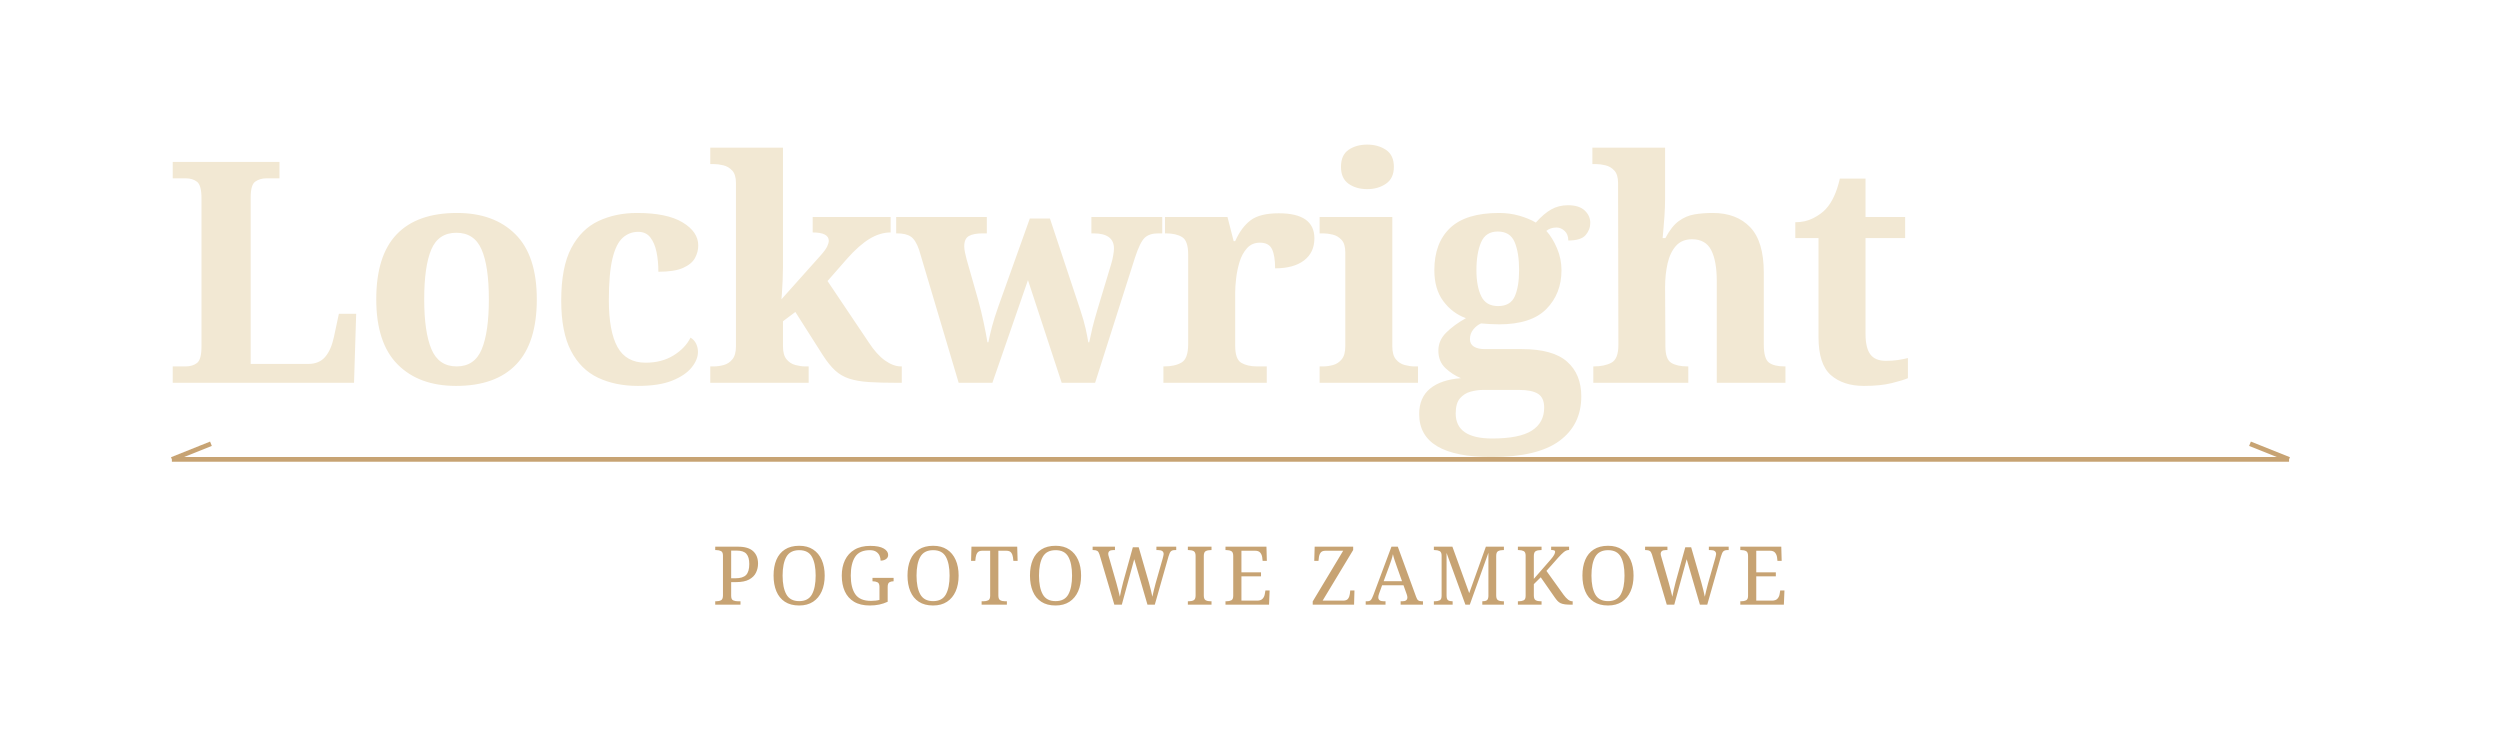
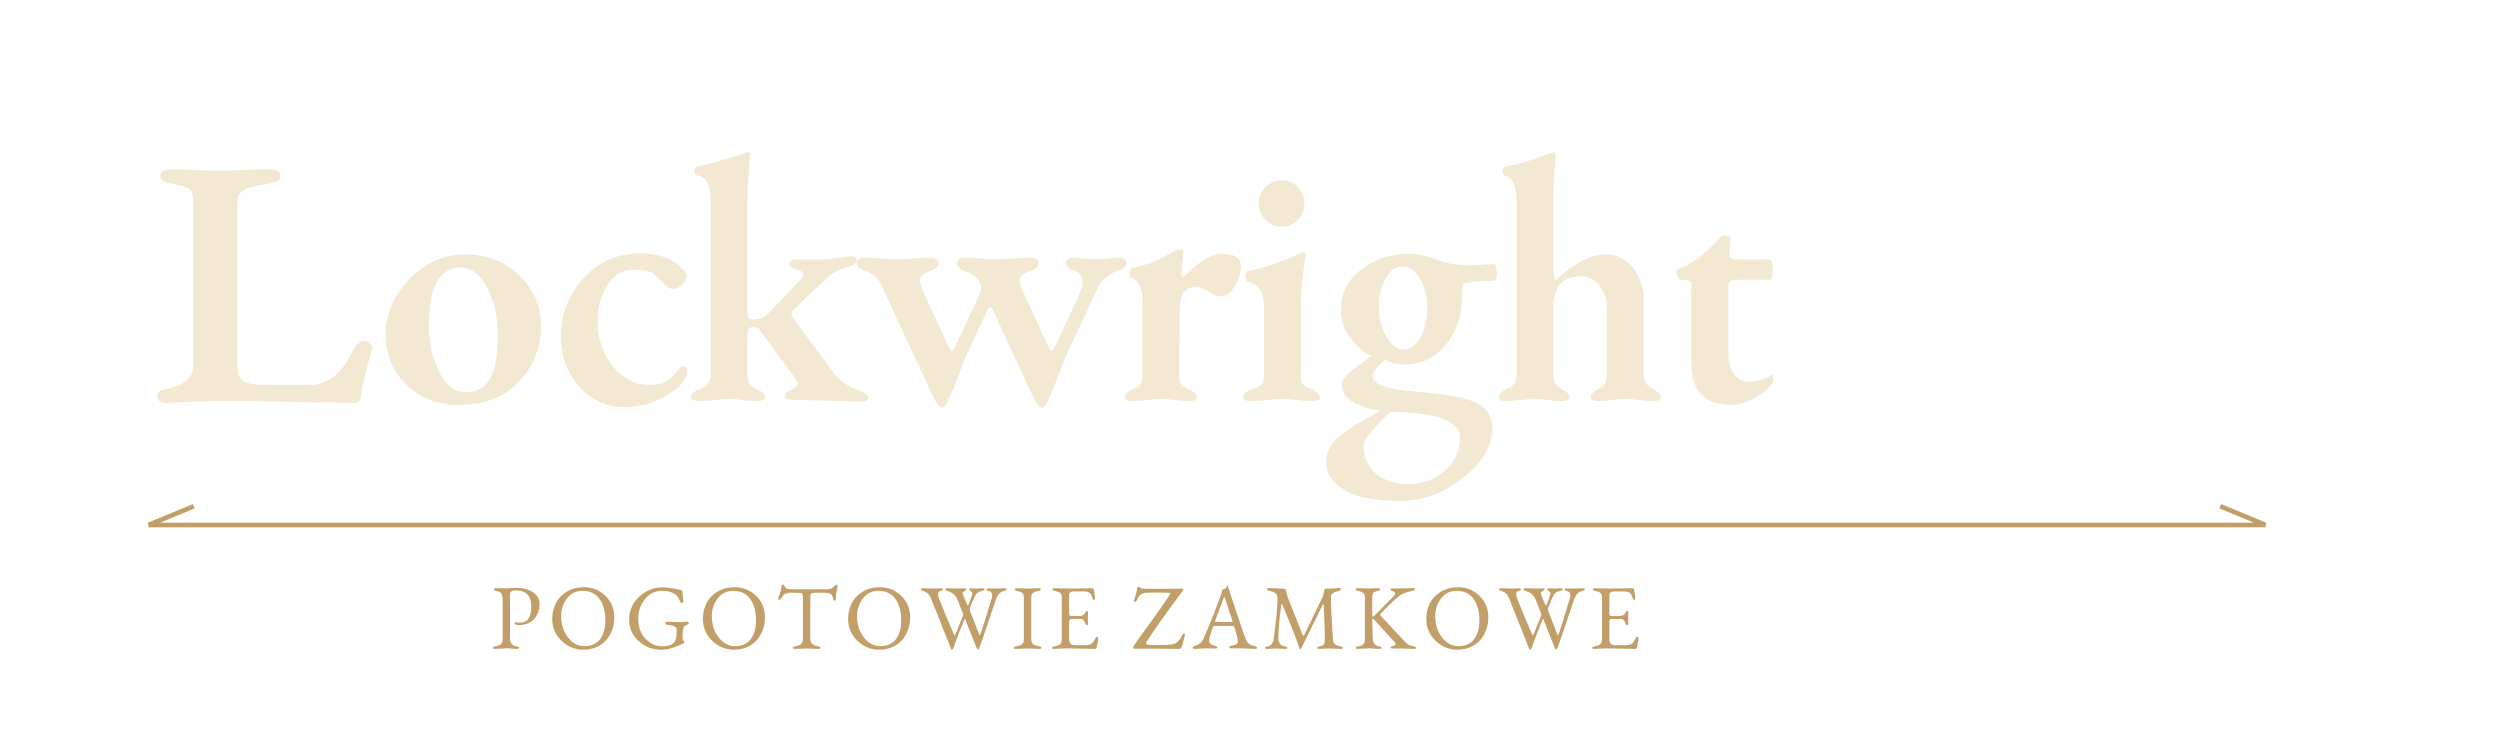
<svg xmlns="http://www.w3.org/2000/svg" width="1600" height="470" viewBox="0 0 1600 470">
-   <text x="105" y="245" font-family="EB Garamond,serif" font-size="198" fill="#f2e8d3" font-weight="bold" letter-spacing="-3">Lockwright</text>
-   <path d="M110 294 H1465 M110 294 l25 -10 M1465 294 l-25 -10" stroke="#c7a373" stroke-width="3" fill="none" />
-   <text x="800" y="387" font-family="EB Garamond,serif" font-size="52" fill="#c7a373" text-anchor="middle" letter-spacing="5">POGOTOWIE ZAMKOWE</text>
+   <path d="M95 336 H1450 M95 336 l29 -12 M1450 336 l-29 -12" fill="none" stroke="#C29F68" stroke-width="3" />
+   <path fill="#F3E8D2" d="M605 13Q603 -8 587 -8Q508 -8 382.0 -5.0Q256 -2 205 -2L55 -8Q25 -8 25 9Q25 15 27.0 19.0Q29 23 32.5 25.0Q36 27 39.5 28.5Q43 30 46 30L49 31Q128 46 128 98V558Q128 589 118.0 598.5Q108 608 69 615Q51 618 42.5 623.0Q34 628 34 639Q34 656 69 656Q101 656 136.5 654.0Q172 652 196 652Q223 652 266.0 654.0Q309 656 340 656Q375 656 375 639Q375 627 367.0 623.0Q359 619 340 615Q321 612 315.0 610.5Q309 609 295.0 606.0Q281 603 276.5 600.0Q272 597 265.0 592.0Q258 587 255.5 580.5Q253 574 253 565V98Q253 69 267.5 56.0Q282 43 328 43H474Q480 43 498.5 50.5Q517 58 529 68Q560 95 580 137Q596 168 615 168Q624 168 630.0 161.5Q636 155 636 146Q636 144 629.0 119.5Q622 95 614.5 63.0Q607 31 605 13Z" transform="translate(95.000,256.000) scale(0.225,-0.225)" />
+   <path fill="#F3E8D2" d="M248 377Q205 377 182 338Q158 298 158 210Q158 136 188.0 79.0Q218 22 262 22Q318 22 339 75Q354 112 354 189Q354 262 324.0 319.5Q294 377 248 377ZM263 414Q353 414 415.0 354.5Q477 295 477 213Q477 119 415.0 52.5Q353 -14 242 -14Q154 -14 94.5 43.0Q35 100 35 187Q35 273 102.5 343.5Q170 414 263 414Z" transform="translate(238.925,256.000) scale(0.225,-0.225)" />
+   <path fill="#F3E8D2" d="M357 316Q342 316 333 325Q307 354 292.5 362.5Q278 371 244 371Q195 371 167.0 327.0Q139 283 139 225Q139 152 181.5 97.5Q224 43 290 43Q318 43 336.0 54.0Q354 65 374 92Q378 96 383 96Q394 96 394 81Q394 49 338.5 14.5Q283 -20 217 -20Q138 -20 86.5 39.0Q35 98 35 179Q35 276 99.5 346.5Q164 417 260 417Q346 417 388 365Q393 358 393 352Q393 340 379.5 328.0Q366 316 357 316Z" transform="translate(351.125,256.000) scale(0.225,-0.225)" />
+   <path fill="#F3E8D2" d="M323 46Q323 50 317 60L219 193Q209 208 197 208Q180 208 180 187V69Q180 40 210 29Q211 28 215.0 26.0Q219 24 221.0 23.0Q223 22 225.5 20.0Q228 18 229.0 15.0Q230 12 230 9Q230 -3 204 -3Q182 -3 164.0 0.0Q146 3 128.0 3.0Q110 3 88.0 0.0Q66 -3 44 -3Q19 -3 19 9Q19 12 20.0 15.0Q21 18 23.5 20.0Q26 22 28.0 23.0Q30 24 34.0 26.0Q38 28 39 29Q50 33 56.5 36.5Q63 40 69.0 48.5Q75 57 75 70V567Q75 602 66.0 618.0Q57 634 36 639Q29 641 29 652Q29 662 38 664Q73 671 178 704H179L180 705Q188 705 188 696Q188 692 186.0 676.0Q184 660 182.0 629.5Q180 599 180 562V248Q180 229 194 229Q222 229 237 244L330 341Q339 350 339 357Q339 367 312 374Q299 378 299 386Q299 400 321 400H395Q408 400 477 409Q490 409 490 401Q490 384 467 378Q428 369 407 348L310 256Q299 245 313 229L428 73Q453 43 497 27Q499 26 503.0 24.0Q507 22 510.0 20.5Q513 19 516.5 16.5Q520 14 521.5 11.0Q523 8 523 5Q523 -5 500 -5Q495 -5 428.0 -2.5Q361 0 313 0Q286 0 286.0 11.0Q286 22 304.5 29.0Q323 36 323 46Z" transform="translate(437.900,256.000) scale(0.225,-0.225)" />
+   <path fill="#F3E8D2" d="M368 258 305 123Q299 110 284.5 70.0Q270 30 258.0 4.0Q246 -22 238 -22Q226 -22 209 17L64 329Q51 357 18 367Q-5 375 -5 390Q-5 397 2.0 401.0Q9 405 15 405Q35 405 63.5 402.5Q92 400 109.0 400.0Q126 400 157.0 402.5Q188 405 208 405Q214 405 221.0 401.0Q228 397 228 391Q228 375 205 367Q174 358 174 337Q174 335 184 308L260 144Q266 132 276 154L342 295Q353 319 348 329Q336 357 302 367Q279 375 279 390Q279 397 286.0 401.0Q293 405 299 405Q319 405 347.5 402.5Q376 400 393.0 400.0Q410 400 441.0 402.5Q472 405 492 405Q498 405 505.0 401.0Q512 397 512 391Q512 375 489 367Q458 358 458 337Q458 335 468 308L544 144Q550 132 560 154L626 295Q638 326 638 331Q638 361 613 368Q590 376 590 391Q590 397 597.0 401.0Q604 405 610 405Q615 405 639.0 402.5Q663 400 683 400Q702 400 718.0 402.5Q734 405 742 405Q748 405 755.0 401.0Q762 397 762 391Q762 376 739 368Q698 356 677 311L589 123Q583 110 568.5 70.0Q554 30 542.0 4.0Q530 -22 522 -22Q510 -22 493 17L383 254Q375 272 368 258Z" transform="translate(549.425,256.000) scale(0.225,-0.225)" />
+   <path fill="#F3E8D2" d="M180 250 179 65Q179 61 179.5 57.5Q180 54 181.5 51.0Q183 48 184.0 45.5Q185 43 187.5 41.0Q190 39 191.5 38.0Q193 37 196.0 35.5Q199 34 200.5 33.0Q202 32 206.0 30.5Q210 29 211 29Q229 18 229 8Q229 -3 208.0 -3.0Q187 -3 165.0 0.0Q143 3 126.0 3.0Q109 3 87.0 0.0Q65 -3 44 -3Q24 -3 24 8Q24 18 41 29Q42 29 45.5 30.5Q49 32 50.0 32.5Q51 33 54.5 34.5Q58 36 59.0 37.0Q60 38 63.0 40.0Q66 42 67.0 43.5Q68 45 69.5 47.5Q71 50 72.0 52.5Q73 55 73.5 58.5Q74 62 74 66V276Q74 338 44 346Q38 348 38 362Q38 375 47 377Q75 382 96.5 390.0Q118 398 142.5 411.0Q167 424 178 429Q179 429 179.5 429.5Q180 430 181 430Q186 430 191 423Q191 420 190.0 412.5Q189 405 187.5 390.0Q186 375 185 360Q185 350 187 350Q192 350 205 363Q260 416 299 416Q354 416 354 381Q354 353 337.0 324.0Q320 295 297 295Q282 295 261.5 308.5Q241 322 227 322Q205 322 192.5 307.5Q180 293 180 250Z" transform="translate(714.500,256.000) scale(0.225,-0.225)" />
+   <path fill="#F3E8D2" d="M193 420Q202 420 202 415Q188 324 188 286V65Q188 61 188.5 57.5Q189 54 190.5 51.0Q192 48 193.5 45.5Q195 43 197.5 41.0Q200 39 201.5 38.0Q203 37 207.0 35.5Q211 34 212.5 33.0Q214 32 218.5 30.5Q223 29 224 29Q242 16 243 8Q243 -3 221 -3Q200 -3 176.5 0.0Q153 3 134 3Q116 3 92.0 0.0Q68 -3 46.0 -3.0Q24 -3 24.0 8.0Q24 19 42 28Q44 28 45 29Q56 33 59.0 34.0Q62 35 70.0 39.5Q78 44 80.5 50.0Q83 56 83 65V268Q83 326 38 336Q30 338 30 352Q30 365 39 367Q77 374 113.0 387.0Q149 400 169.5 410.0Q190 420 193 420ZM87.5 512.5Q68 532 68.0 559.0Q68 586 87.5 605.5Q107 625 134.0 625.0Q161 625 179.5 605.5Q198 586 198.0 559.0Q198 532 179.5 512.5Q161 493 134.0 493.0Q107 493 87.5 512.5Z" transform="translate(790.250,256.000) scale(0.225,-0.225)" />
+   <path fill="#F3E8D2" d="M118 -130Q118 -179 152.5 -209.0Q187 -239 245 -239Q305 -239 348.5 -201.5Q392 -164 392 -106Q392 -82 368.0 -66.5Q344 -51 313 -44Q276 -37 217 -34H195Q174 -51 146.0 -82.5Q118 -114 118 -130ZM161 268Q161 220 181.5 182.0Q202 144 233 144Q261 144 280.0 179.5Q299 215 299 263Q299 308 278.5 344.0Q258 380 228.0 380.0Q198 380 179.5 343.5Q161 307 161 268ZM397 286Q397 210 350.0 155.5Q303 101 238 101Q199 101 180 115Q144 86 144 67Q144 35 246 26Q385 14 427 -3Q484 -26 484 -78Q484 -157 400.0 -222.0Q316 -287 225 -287Q170 -287 125.0 -278.5Q80 -270 45.5 -243.5Q11 -217 11 -176Q11 -155 21.5 -136.0Q32 -117 52.5 -101.0Q73 -85 90.0 -74.0Q107 -63 132.5 -49.0Q158 -35 165 -31Q122 -24 88.5 -6.0Q55 12 55 44Q55 56 71.5 72.0Q88 88 111.0 104.0Q134 120 140 127Q119 130 86.0 169.5Q53 209 53 258Q53 326 111.0 371.0Q169 416 248 416Q277 416 315.0 403.0Q353 390 368 387Q391 383 427 383Q437 383 459.5 385.0Q482 387 487 387Q497 387 497 360Q497 339 485 339Q459 339 443.5 338.0Q428 337 423.0 336.0Q418 335 413.0 334.0Q408 333 403 332Q397 321 397 286Z" transform="translate(846.200,256.000) scale(0.225,-0.225)" />
+   <path fill="#F3E8D2" d="M431 72Q431 41 462 29Q479 18 479 8Q479 -3 459 -3Q438 -3 417.0 0.0Q396 3 379.0 3.0Q362 3 341.5 0.0Q321 -3 300 -3Q280 -3 280 8Q280 18 297 29Q326 41 326 71V266Q326 301 303.5 326.5Q281 352 256 352Q215 352 194 331Q174 311 174 262V68Q175 40 202 29Q220 18 220 8Q220 -3 199.0 -3.0Q178 -3 158.5 0.0Q139 3 122.0 3.0Q105 3 82.5 0.0Q60 -3 39 -3Q19 -3 19 8Q19 18 36 29Q46 33 51.5 36.0Q57 39 63.0 47.5Q69 56 69 68V567Q69 630 35 639Q29 640 29 652Q29 662 37 664Q64 669 87.0 675.5Q110 682 138.0 692.0Q166 702 173 704L175 705Q179 705 181 698Q181 696 179.5 683.0Q178 670 176.0 638.5Q174 607 174 558V380Q174 350 180 341Q261 414 323 414Q370 414 400.5 376.0Q431 338 431 280Z" transform="translate(955.025,256.000) scale(0.225,-0.225)" />
+   <path fill="#F3E8D2" d="M188 -14Q137 -14 107.5 14.5Q78 43 78 102V327Q78 336 71.5 339.0Q65 342 45 342Q43 342 39.0 351.0Q35 360 35 366Q35 371 41 374Q69 381 98.5 404.5Q128 428 146.5 448.0Q165 468 169 468Q191 468 190 458L186 414Q186 400 206 400H299Q309 400 309.0 371.0Q309 342 301 342H217Q194 342 188.5 338.0Q183 334 183 316V140Q183 93 199.5 72.5Q216 52 239 52Q280 52 303 70Q308 75 310 64Q311 60 311 55Q311 48 294.5 32.0Q278 16 247.5 1.0Q217 -14 188 -14Z" transform="translate(1064.975,256.000) scale(0.225,-0.225)" />
+   <path fill="#C29F68" d="M441 458Q441 546 396.0 588.0Q351 630 274 630Q210 630 210 588V111Q210 36 277 24Q310 18 310 6Q310 -5 281.0 -5.0Q252 -5 226.0 -1.5Q200 2 183 2Q158 2 119.0 -1.5Q80 -5 53 -5Q24 -5 24 6Q24 18 57 24Q96 31 113.0 47.5Q130 64 130 100V522Q130 570 117.5 593.0Q105 616 69 622Q36 628 36 642Q36 653 65.0 653.0Q94 653 119.0 652.5Q144 652 163 652Q184 652 223.0 655.0Q262 658 274 658Q387 658 459.0 610.0Q531 562 531 482Q531 384 472.0 319.0Q413 254 303 254Q283 254 270.5 260.0Q258 266 258 273Q258 277 263.5 280.5Q269 284 274 284L289 282Q304 279 320 279Q441 279 441 458Z" transform="translate(314.000,415.000) scale(0.059,-0.059)" />
+   <path fill="#C29F68" d="M45 320Q45 413 83.5 489.5Q122 566 202.0 615.0Q282 664 390 664Q524 664 621.0 571.5Q718 479 718 335Q718 267 696.0 204.5Q674 142 632.5 93.0Q591 44 526.0 15.0Q461 -14 382 -14Q247 -14 146.0 83.0Q45 180 45 320ZM375 625Q269 625 205.5 543.0Q142 461 142 350Q142 218 214.5 121.5Q287 25 395 25Q505 25 563.0 99.5Q621 174 621 305Q621 451 557.0 538.0Q493 625 375 625Z" transform="translate(350.768,415.000) scale(0.059,-0.059)" />
+   <path fill="#C29F68" d="M621 624Q632 547 632 512Q632 504 627.5 498.0Q623 492 617 492Q603 492 594 519Q583 549 563 572Q549 590 507.5 607.5Q466 625 404 625Q291 625 217.5 535.5Q144 446 144 324Q144 188 222.0 105.5Q300 23 406 23Q491 23 528 60Q558 90 558 137Q558 145 559.0 165.5Q560 186 560 195Q560 219 555 225Q544 240 511.0 248.0Q478 256 457 256Q452 256 444.5 261.0Q437 266 437.0 273.0Q437 280 444.5 285.0Q452 290 457 290Q481 290 518.0 288.0Q555 286 583 286Q600 286 627.0 288.0Q654 290 672 290Q693 290 693 274Q693 268 685.0 262.5Q677 257 672 256Q651 250 642.0 239.0Q633 228 630 207Q625 171 625 132V105Q625 101 631 89Q633 86 638.5 80.5Q644 75 644 72Q644 55 630 53Q626 52 591.0 35.0Q556 18 502.0 2.0Q448 -14 392 -14Q251 -14 148.0 80.0Q45 174 45 311Q45 458 153.5 560.5Q262 663 413 663Q455 663 537.5 648.5Q620 634 621 624Z" transform="translate(399.985,415.000) scale(0.059,-0.059)" />
+   <path fill="#C29F68" d="M45 320Q45 413 83.5 489.5Q122 566 202.0 615.0Q282 664 390 664Q524 664 621.0 571.5Q718 479 718 335Q718 267 696.0 204.5Q674 142 632.5 93.0Q591 44 526.0 15.0Q461 -14 382 -14Q247 -14 146.0 83.0Q45 180 45 320ZM375 625Q269 625 205.5 543.0Q142 461 142 350Q142 218 214.5 121.5Q287 25 395 25Q505 25 563.0 99.5Q621 174 621 305Q621 451 557.0 538.0Q493 625 375 625Z" transform="translate(447.196,415.000) scale(0.059,-0.059)" />
+   <path fill="#C29F68" d="M376 102Q376 38 455 24Q488 18 488 6Q488 -5 459 -5Q431 -5 397.5 -2.5Q364 0 342 0Q318 0 280.0 -2.5Q242 -5 214 -5Q185 -5 185 6Q185 18 218 24Q257 31 276.5 49.0Q296 67 296 102V557Q296 597 278 600Q259 604 204 604H157Q131 604 108.0 594.0Q85 584 75 565Q69 553 56.5 540.0Q44 527 34 527Q27 527 27 540Q27 550 32 560Q54 606 63 671Q66 694 80 694Q88 694 105 662Q116 642 175 642H556Q594 642 614 656Q621 661 631.5 671.0Q642 681 649.5 686.5Q657 692 664.0 692.0Q671 692 671 669Q671 667 670.5 664.0Q670 661 670 660Q654 594 654 561V549Q654 539 649.5 528.0Q645 517 638 517Q627 517 619 558Q611 604 527 604H432Q394 604 385.0 596.5Q376 589 376 558Z" transform="translate(496.413,415.000) scale(0.059,-0.059)" />
+   <path fill="#C29F68" d="M45 320Q45 413 83.5 489.5Q122 566 202.0 615.0Q282 664 390 664Q524 664 621.0 571.5Q718 479 718 335Q718 267 696.0 204.5Q674 142 632.5 93.0Q591 44 526.0 15.0Q461 -14 382 -14Q247 -14 146.0 83.0Q45 180 45 320ZM375 625Q269 625 205.5 543.0Q142 461 142 350Q142 218 214.5 121.5Q287 25 395 25Q505 25 563.0 99.5Q621 174 621 305Q621 451 557.0 538.0Q493 625 375 625Z" transform="translate(540.143,415.000) scale(0.059,-0.059)" />
+   <path fill="#C29F68" d="M294 653Q309 653 339.0 651.5Q369 650 388 650Q404 650 430.0 651.0Q456 652 465 652Q494 652 494 641Q494 633 473.5 622.0Q453 611 453 599Q453 597 455 591Q475 530 500 478Q506 465 509.0 465.0Q512 465 518 478Q538 523 558 591Q559 594 559 598Q559 611 540.5 622.0Q522 633 522 641Q522 652 551 652Q567 652 581.0 651.0Q595 650 603 650Q614 650 632.0 651.5Q650 653 662 653Q691 653 691 642Q691 629 658 622Q628 615 616.0 606.0Q604 597 590 574Q570 539 537 451Q530 433 530 420Q530 415 531 413L634 148Q638 138 645 154Q683 255 767 541Q773 559 773 577Q773 612 743 620Q710 629 710.0 640.0Q710 651 739 651Q752 651 775.0 650.5Q798 650 811 650Q828 650 859.0 651.5Q890 653 901 653Q930 653 930 642Q930 629 897 622Q844 610 815 534L654 58Q629 -12 622 -12Q613 -12 605 7Q574 77 533.0 184.0Q492 291 482 316Q478 326 473 316Q472 314 471 310Q415 179 357 15Q346 -16 335 -16Q332 -16 321 12L105 554Q81 606 33 620Q0 630 0 642Q0 653 29 653Q44 653 72.5 651.5Q101 650 118 650Q139 650 171.0 651.0Q203 652 211 652Q240 652 240.0 641.0Q240 630 207 621Q187 616 187 588Q187 579 189.0 568.0Q191 557 193 551L195 545Q272 348 359 152Q368 133 374 151L452 344Q458 359 458.0 367.0Q458 375 450 396L393 538Q381 568 354.0 590.0Q327 612 298 620Q265 630 265 642Q265 653 294 653Z" transform="translate(589.360,415.000) scale(0.059,-0.059)" />
+   <path fill="#C29F68" d="M130 550Q130 585 115.5 600.0Q101 615 63 622Q30 628 30 642Q30 653 59 653Q87 653 120.5 651.5Q154 650 176 650Q196 650 226.5 651.5Q257 653 285 653Q314 653 314 642Q314 628 281 622Q242 615 226.0 599.5Q210 584 210 550V98Q210 64 229.5 47.5Q249 31 289 24Q322 18 322 6Q322 -5 293 -5Q265 -5 231.5 -2.5Q198 0 176 0Q152 0 114.0 -2.5Q76 -5 48 -5Q19 -5 19 6Q19 18 52 24Q92 31 111.0 47.5Q130 64 130 98Z" transform="translate(647.604,415.000) scale(0.059,-0.059)" />
+   <path fill="#C29F68" d="M210 102Q210 65 225.5 50.0Q241 35 276 35H380Q433 35 456 53Q475 68 498 116Q504 127 512 126Q525 124 525 115Q525 75 508 12Q504 -5 494 -5Q426 -5 320.0 -2.0Q214 1 167 1Q146 1 113.0 -2.0Q80 -5 52 -5Q23 -5 23 6Q23 18 56 24Q95 31 112.5 47.5Q130 64 130 99V549Q130 584 115.5 599.5Q101 615 63 622Q30 628 30 642Q30 653 59 653Q97 653 149.5 651.5Q202 650 236 650Q276 650 329.0 651.0Q382 652 419.0 652.5Q456 653 458 653Q475 653 476 644Q491 563 491 541Q491 526 477 526Q469 526 466 536Q451 583 444 591Q420 618 377 618H246Q236 618 223.0 608.5Q210 599 210 586V374Q210 365 215.5 358.5Q221 352 228 352H324Q368 352 385 391Q387 395 393.5 401.5Q400 408 403 408Q407 408 411.5 403.5Q416 399 416 392Q416 388 414.5 367.0Q413 346 413 337Q413 326 414.0 299.0Q415 272 415 269Q415 252 406 252Q390 252 383 275Q368 320 337 320H244Q225 320 217.5 315.0Q210 310 210 294Z" transform="translate(671.864,415.000) scale(0.059,-0.059)" />
+   <path fill="#C29F68" d="M231 -2Q211 -2 171.0 -2.5Q131 -3 112 -3H35Q32 -3 30.5 0.5Q29 4 28 8V11Q28 26 86 104Q321 425 428 588Q432 594 432 596Q432 603 413 604Q341 606 267 606Q190 606 165 604Q137 602 111.0 585.5Q85 569 73 535Q60 503 45 503Q36 503 36 514Q36 522 43 541Q66 610 70 652Q71 669 85 669Q92 669 110 655Q121 647 183 647Q235 646 328 646Q448 646 559 649Q564 649 568.5 642.0Q573 635 570 631L509 550Q293 259 171 70Q168 65 168 58Q168 43 179 41Q227 36 292 36Q355 36 433 41Q517 48 557 142Q565 163 579 163Q588 163 588 150Q588 141 573.5 85.0Q559 29 551 12Q542 -5 533 -5Q473 -5 372.5 -3.5Q272 -2 231 -2Z" transform="translate(723.629,415.000) scale(0.059,-0.059)" />
+   <path fill="#C29F68" d="M333 542 243 302Q241 296 241 294Q241 287 262 287H417Q431 287 431 292Q431 294 429 302L350 541Q344 559 341 559Q339 559 333 542ZM668 -5Q656 -5 605.0 -2.0Q554 1 529 1Q508 1 471.0 0.5Q434 0 424 0Q395 0 395 12Q395 26 428 31Q489 41 489 76Q489 106 451 233Q448 244 424 244H233Q222 244 216 226Q176 110 176 87Q176 66 192.5 51.0Q209 36 234 30Q267 21 267.0 10.0Q267 -1 238 -1Q231 -1 199.5 0.0Q168 1 147 1Q124 1 83.0 -2.0Q42 -5 27 -5Q-2 -5 -2 8Q-2 20 31 31Q91 49 117 108Q213 328 304 578Q311 596 314.0 610.5Q317 625 317.0 630.5Q317 636 318 636Q345 645 354 651Q360 655 364.0 664.0Q368 673 370.5 679.5Q373 686 375.0 686.0Q377 686 385 662Q459 429 563 128Q582 73 605.0 53.5Q628 34 664 28Q697 22 697 5Q697 -5 668 -5Z" transform="translate(763.406,415.000) scale(0.059,-0.059)" />
+   <path fill="#C29F68" d="M735 568Q735 485 738.5 407.0Q742 329 748.5 232.5Q755 136 757 95Q758 64 776.0 47.5Q794 31 832 24Q865 18 865 6Q865 -5 836 -5Q808 -5 774.5 -2.5Q741 0 719 0Q700 0 671.5 -2.5Q643 -5 614.0 -5.0Q585 -5 585 6Q585 20 618 24Q647 28 658.0 44.0Q669 60 669 96Q669 194 657 464Q657 480 652 480Q649 480 641 464L419 14Q408 -10 402 -10Q397 -10 388 16Q332 184 209 471Q199 494 196 471Q164 234 164 102Q164 78 180.0 54.0Q196 30 229.0 24.0Q262 18 262 6Q262 -5 233.0 -5.0Q204 -5 179.5 -2.5Q155 0 139.0 0.0Q123 0 100.0 -2.5Q77 -5 48.0 -5.0Q19 -5 19 6Q19 18 52 24Q103 33 114 102Q155 409 155 538Q155 544 154.5 551.0Q154 558 154 561Q154 575 139 593Q133 600 125.5 605.0Q118 610 107.5 613.5Q97 617 90.0 619.0Q83 621 71.0 623.5Q59 626 56 627Q42 632 42 644Q42 655 65 655Q85 655 152.0 651.0Q219 647 231 647Q239 647 245.5 630.5Q252 614 258.0 588.0Q264 562 267 554L425 153Q431 138 437 138Q442 138 448 150L645 560Q651 573 655.0 596.0Q659 619 663.0 633.5Q667 648 673 648H709Q733 648 773.0 652.0Q813 656 820 656H823Q844 656 844 646Q844 632 818 623Q792 615 779.5 611.0Q767 607 751.0 595.0Q735 583 735 568Z" transform="translate(808.434,415.000) scale(0.059,-0.059)" />
+   <path fill="#C29F68" d="M659 -5Q629 -5 588.0 -2.5Q547 0 520 0Q510 0 487.0 -0.5Q464 -1 439 -1Q410 -1 410.0 10.0Q410 21 437 27Q465 34 465 47Q465 55 450 72L238 306Q221 323 215 323Q211 323 211 302Q211 243 216 110Q219 35 280 24Q313 18 313 6Q313 -5 284.0 -5.0Q255 -5 229.0 -1.5Q203 2 186 2Q162 2 125.0 -1.5Q88 -5 60 -5Q31 -5 31 6Q31 18 64 24Q102 31 116.5 47.5Q131 64 131 101V551Q131 585 116.5 600.0Q102 615 64 622Q31 628 31 642Q31 653 60 653Q88 653 119.5 652.0Q151 651 172 651Q189 651 214.5 652.0Q240 653 269.0 653.0Q298 653 298 642Q298 628 265 622Q230 616 220.5 600.0Q211 584 211 551V364Q211 345 216 345Q227 345 243 363L443 567Q458 582 458 597Q458 615 439 620Q408 628 408 640Q408 651 437 651H491Q525 651 588.5 653.0Q652 655 653 655Q675 655 675 644Q675 630 642 624Q548 607 490 558Q394 477 298 371Q292 364 303 353L545 95Q580 56 597.0 44.5Q614 33 655 24Q688 17 688.0 6.0Q688 -5 659 -5Z" transform="translate(865.793,415.000) scale(0.059,-0.059)" />
+   <path fill="#C29F68" d="M45 320Q45 413 83.5 489.5Q122 566 202.0 615.0Q282 664 390 664Q524 664 621.0 571.5Q718 479 718 335Q718 267 696.0 204.5Q674 142 632.5 93.0Q591 44 526.0 15.0Q461 -14 382 -14Q247 -14 146.0 83.0Q45 180 45 320ZM375 625Q269 625 205.5 543.0Q142 461 142 350Q142 218 214.5 121.5Q287 25 395 25Q505 25 563.0 99.5Q621 174 621 305Q621 451 557.0 538.0Q493 625 375 625Z" transform="translate(910.172,415.000) scale(0.059,-0.059)" />
+   <path fill="#C29F68" d="M294 653Q309 653 339.0 651.5Q369 650 388 650Q404 650 430.0 651.0Q456 652 465 652Q494 652 494 641Q494 633 473.5 622.0Q453 611 453 599Q453 597 455 591Q475 530 500 478Q506 465 509.0 465.0Q512 465 518 478Q538 523 558 591Q559 594 559 598Q559 611 540.5 622.0Q522 633 522 641Q522 652 551 652Q567 652 581.0 651.0Q595 650 603 650Q614 650 632.0 651.5Q650 653 662 653Q691 653 691 642Q691 629 658 622Q628 615 616.0 606.0Q604 597 590 574Q570 539 537 451Q530 433 530 420Q530 415 531 413L634 148Q638 138 645 154Q683 255 767 541Q773 559 773 577Q773 612 743 620Q710 629 710.0 640.0Q710 651 739 651Q752 651 775.0 650.5Q798 650 811 650Q828 650 859.0 651.5Q890 653 901 653Q930 653 930 642Q930 629 897 622Q844 610 815 534L654 58Q629 -12 622 -12Q613 -12 605 7Q574 77 533.0 184.0Q492 291 482 316Q478 326 473 316Q472 314 471 310Q415 179 357 15Q346 -16 335 -16Q332 -16 321 12L105 554Q81 606 33 620Q0 630 0 642Q0 653 29 653Q44 653 72.5 651.5Q101 650 118 650Q139 650 171.0 651.0Q203 652 211 652Q240 652 240.0 641.0Q240 630 207 621Q187 616 187 588Q187 579 189.0 568.0Q191 557 193 551L195 545Q272 348 359 152Q368 133 374 151L452 344Q458 359 458.0 367.0Q458 375 450 396L393 538Q381 568 354.0 590.0Q327 612 298 620Q265 630 265 642Q265 653 294 653Z" transform="translate(959.389,415.000) scale(0.059,-0.059)" />
+   <path fill="#C29F68" d="M210 102Q210 65 225.5 50.0Q241 35 276 35H380Q433 35 456 53Q475 68 498 116Q504 127 512 126Q525 124 525 115Q525 75 508 12Q504 -5 494 -5Q426 -5 320.0 -2.0Q214 1 167 1Q146 1 113.0 -2.0Q80 -5 52 -5Q23 -5 23 6Q23 18 56 24Q95 31 112.5 47.5Q130 64 130 99V549Q130 584 115.5 599.5Q101 615 63 622Q30 628 30 642Q30 653 59 653Q97 653 149.5 651.5Q202 650 236 650Q276 650 329.0 651.0Q382 652 419.0 652.5Q456 653 458 653Q475 653 476 644Q491 563 491 541Q491 526 477 526Q469 526 466 536Q451 583 444 591Q420 618 377 618H246Q236 618 223.0 608.5Q210 599 210 586V374Q210 365 215.5 358.5Q221 352 228 352H324Q368 352 385 391Q387 395 393.5 401.5Q400 408 403 408Q407 408 411.5 403.5Q416 399 416 392Q416 388 414.5 367.0Q413 346 413 337Q413 326 414.0 299.0Q415 272 415 269Q415 252 406 252Q390 252 383 275Q368 320 337 320H244Q225 320 217.5 315.0Q210 310 210 294Z" transform="translate(1017.633,415.000) scale(0.059,-0.059)" />
</svg>
